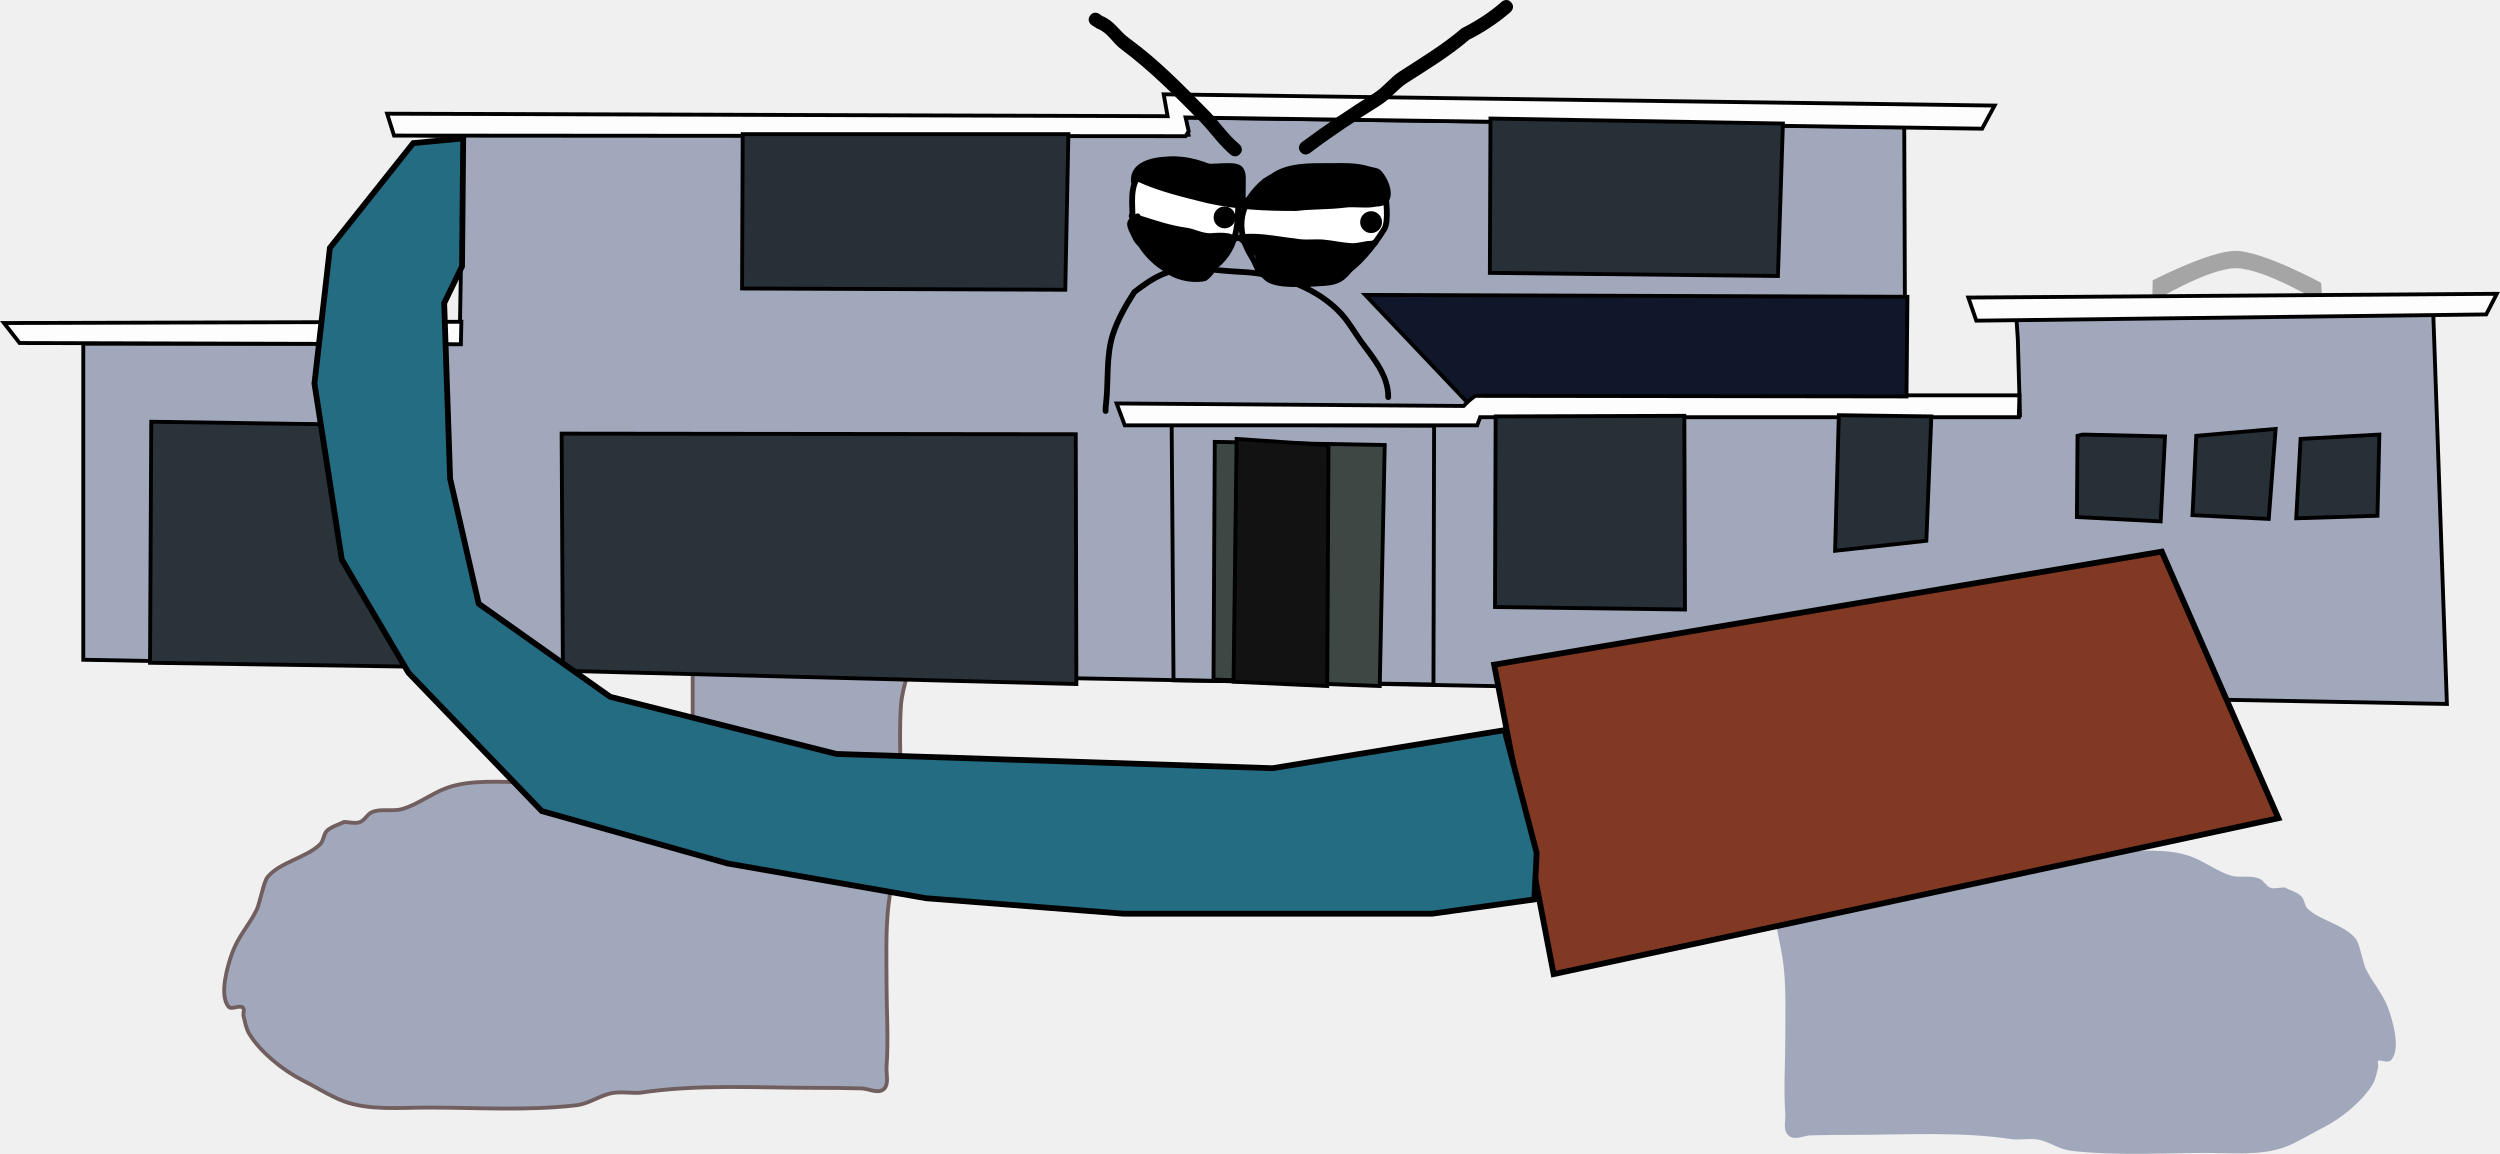
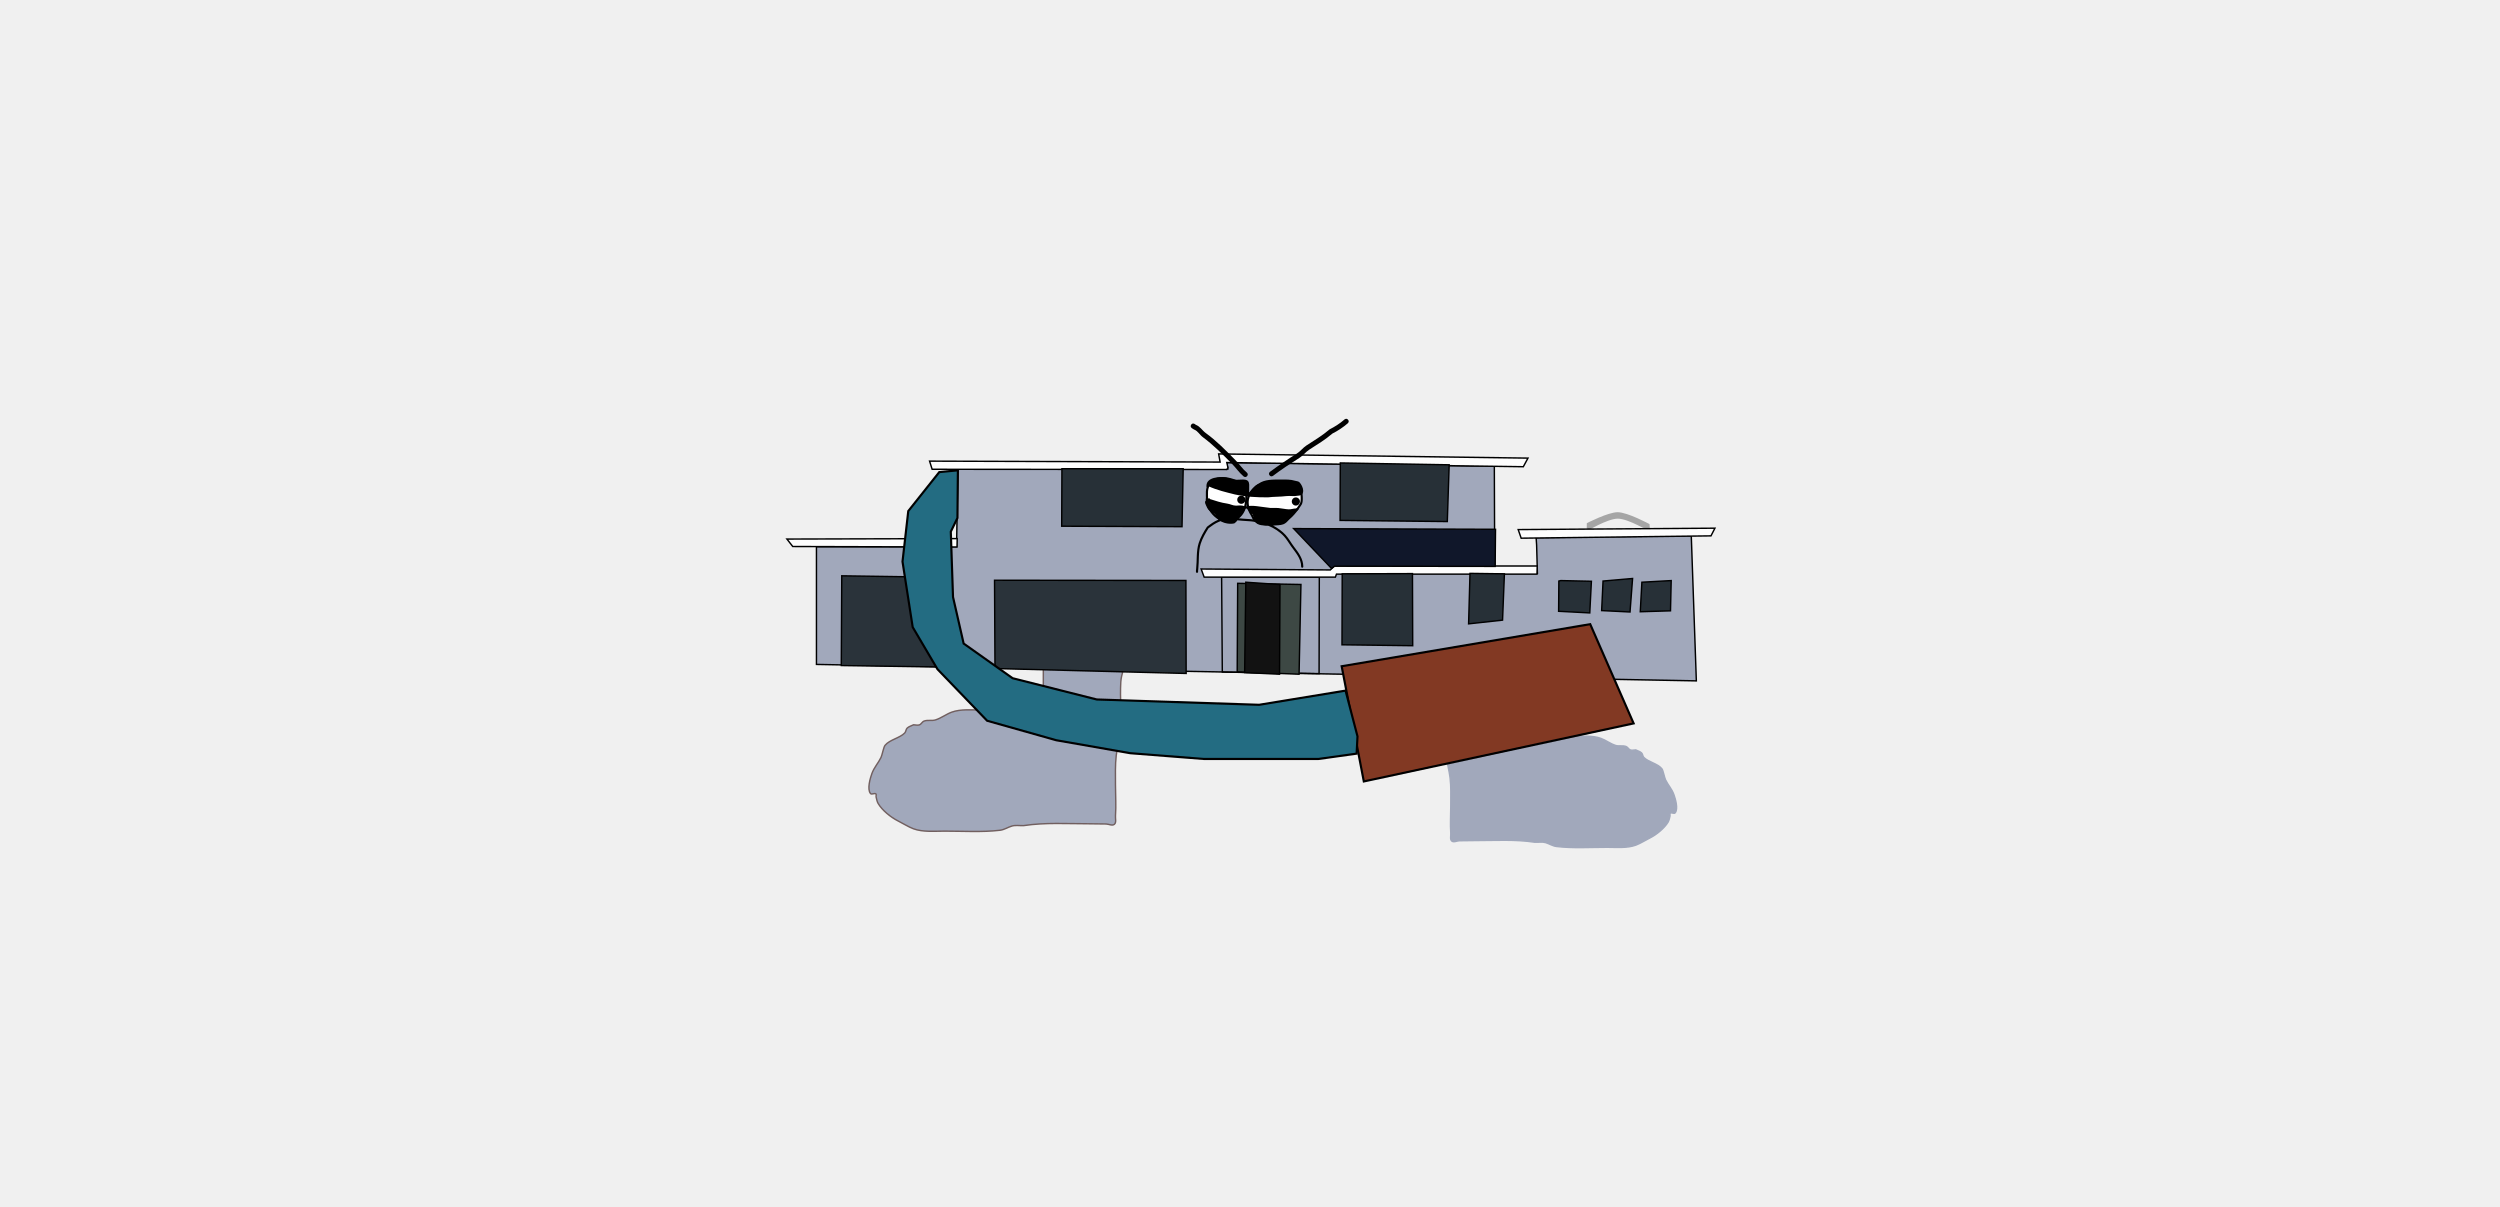
- <svg xmlns="http://www.w3.org/2000/svg" version="1.1" width="645.171" height="297.648" viewBox="0,0,645.171,297.648">
-   <g transform="translate(2.04403,-52.16844)">
+ <svg xmlns="http://www.w3.org/2000/svg" version="1.1" width="1733.093" height="836.336" viewBox="0,0,1733.093,836.336">
+   <g transform="translate(546.5466,238.1682)">
    <g data-paper-data="{&quot;isPaintingLayer&quot;:true}" stroke-linejoin="miter" stroke-miterlimit="10" stroke-dasharray="" stroke-dashoffset="0" style="mix-blend-mode: normal">
      <path d="M237.85,153.836c0.37,-1.327 -0.18,-2.916 0.526,-4.099c0.764,-1.279 2.422,-1.741 3.545,-2.72c0.511,-0.446 1.929,-1.207 1.335,-1.536c-0.778,-0.431 -1.638,0.765 -2.52,0.88c-1.249,0.163 -2.535,0.246 -3.84,0.28c-0.252,4.227 -2.333,6.865 -3.167,10.982c-0.143,0.704 -0.256,1.427 -0.345,2.164c1.899,-1.957 3.713,-3.252 4.465,-5.951zM233.529,178.16c0,13.284 0,26.569 0,39.853c-0.036,5.961 -2.752,10.75 -3.101,16.634c-0.668,11.27 0.653,22.733 -0.298,33.962c-0.477,5.633 -2.187,11.173 -2.849,16.788c-0.811,6.885 -0.536,13.886 -0.536,20.801c0,6.998 0.518,14.222 0,21.199c-0.146,1.963 0.735,4.565 -0.75,5.857c-1.446,1.258 -3.831,-0.149 -5.748,-0.204c-3.91,-0.111 -7.822,-0.142 -11.733,-0.142c-15.113,0 -30.537,-1.009 -45.483,1.279c-2.697,0.118 -5.504,-0.471 -8.093,0.293c-2.785,0.822 -5.326,2.576 -8.21,2.914c-12.596,1.478 -25.72,0.601 -38.38,0.601c-6.907,0 -15.084,0.805 -21.676,-1.625c-3.354,-1.237 -7.635,-3.935 -10.938,-5.583c-4.706,-2.394 -10.693,-7.192 -13.478,-11.88c-0.808,-1.359 -1.06,-2.985 -1.445,-4.518c-0.183,-0.732 0.385,-1.846 -0.253,-2.248c-1.024,-0.647 -2.853,0.726 -3.63,-0.205c-2.521,-3.023 -0.134,-10.827 0.956,-13.839c1.581,-4.371 4.363,-7.132 6.329,-11.18c0.788,-1.621 1.768,-7.134 2.776,-8.38c3.175,-3.927 10.308,-5.077 13.666,-8.588c0.879,-0.919 0.78,-2.544 1.712,-3.408c1.21,-1.122 2.936,-1.507 4.404,-2.26c1.342,0.021 2.759,0.508 4.025,0.063c1.303,-0.459 1.931,-2.106 3.215,-2.613c2.47,-0.974 5.389,-0.026 7.924,-0.816c3.926,-1.224 7.498,-4.008 11.271,-5.388c6.254,-2.288 14.148,-1.478 20.688,-1.478c11.871,0 23.742,0 35.614,0c2.175,0 4.637,1.41 6.517,0.317c1.21,-0.704 0.692,-5.677 0.691,-5.828c-0.03,-4.239 0,-8.48 0,-12.719c0,-18.655 0,-37.31 0,-55.964c0,-5.43 1.42,-12.931 0.057,-18.168c-0.697,-2.679 -1.735,-5.35 -1.753,-8.119c-0.009,-1.371 -0.115,-9.138 0.502,-9.85c2.167,-2.501 10.404,-1.57 13.468,-1.597c11.876,-0.105 23.758,-0 35.634,-0c5.289,0 10.841,-0.455 16.111,0c2.001,0.173 4.896,-0.823 5.959,0.88c1.173,1.879 -0.317,4.547 -1.346,6.508c-0.622,1.184 -2.573,1.175 -3.281,2.31c-0.561,0.9 0.162,2.161 -0.142,3.177c-1.142,3.827 -2.162,4.19 -4.819,6.72l-0.199,3.093c0,0 -0.219,2.108 -2.328,1.889c-0.742,-0.077 -1.196,-0.388 -1.472,-0.759c0.045,4.157 0.42,8.428 0.42,12.218z" data-paper-data="{&quot;index&quot;:null}" fill="#a1a8bb" fill-rule="nonzero" stroke="#715f5f" stroke-width="1" stroke-linecap="butt" />
      <path d="M453.104,185.977c-0.081,-0.676 -0.185,-1.337 -0.316,-1.982c-0.764,-3.77 -2.67,-6.187 -2.901,-10.058c-1.196,-0.031 -2.373,-0.107 -3.517,-0.256c-0.808,-0.105 -1.595,-1.201 -2.308,-0.806c-0.544,0.301 0.755,0.998 1.223,1.407c1.028,0.897 2.547,1.32 3.247,2.492c0.647,1.083 0.143,2.539 0.482,3.754c0.689,2.472 2.35,3.659 4.09,5.451zM453.356,191.613c-0.253,0.34 -0.669,0.625 -1.348,0.695c-1.931,0.201 -2.132,-1.73 -2.132,-1.73l-0.182,-2.833c-2.433,-2.317 -3.368,-2.65 -4.413,-6.155c-0.278,-0.93 0.384,-2.086 -0.13,-2.91c-0.648,-1.039 -2.436,-1.031 -3.005,-2.116c-0.943,-1.797 -2.307,-4.24 -1.233,-5.961c0.974,-1.56 3.626,-0.648 5.458,-0.806c4.827,-0.417 9.912,0 14.756,0c10.878,0 21.76,-0.096 32.638,0c2.806,0.025 10.351,-0.828 12.335,1.463c0.565,0.652 0.468,7.766 0.46,9.021c-0.016,2.536 -0.966,4.982 -1.605,7.436c-1.249,4.796 0.052,11.667 0.052,16.64c0,17.086 0,34.172 0,51.258c0,3.883 0.028,7.767 0,11.65c-0.001,0.139 -0.476,4.694 0.632,5.338c1.722,1.001 3.977,-0.29 5.969,-0.29c10.873,0 21.746,0 32.619,0c5.99,0 13.22,-0.742 18.948,1.353c3.456,1.264 6.728,3.814 10.324,4.935c2.322,0.724 4.995,-0.144 7.258,0.748c1.177,0.464 1.752,1.973 2.945,2.393c1.159,0.408 2.458,-0.038 3.687,-0.058c1.344,0.69 2.925,1.043 4.033,2.07c0.854,0.792 0.763,2.28 1.568,3.122c3.075,3.216 9.609,4.269 12.517,7.866c0.923,1.141 1.821,6.19 2.542,7.675c1.801,3.708 4.348,6.236 5.797,10.24c0.998,2.759 3.185,9.907 0.875,12.676c-0.711,0.852 -2.386,-0.405 -3.325,0.188c-0.584,0.369 -0.063,1.389 -0.231,2.059c-0.352,1.405 -0.583,2.893 -1.323,4.138c-2.551,4.294 -8.034,8.688 -12.345,10.881c-3.025,1.509 -6.946,3.98 -10.018,5.113c-6.037,2.226 -13.527,1.488 -19.853,1.488c-11.595,-0 -23.615,0.803 -35.152,-0.551c-2.642,-0.31 -4.969,-1.916 -7.52,-2.669c-2.371,-0.7 -4.942,-0.16 -7.413,-0.268c-13.689,-2.096 -27.817,-1.171 -41.658,-1.172c-3.582,-0 -7.165,0.029 -10.747,0.13c-1.755,0.05 -3.94,1.339 -5.264,0.187c-1.36,-1.183 -0.553,-3.567 -0.687,-5.365c-0.474,-6.39 0,-13.006 0,-19.416c0,-6.334 0.251,-12.746 -0.491,-19.052c-0.606,-5.143 -2.172,-10.217 -2.609,-15.376c-0.871,-10.285 0.339,-20.784 -0.273,-31.106c-0.319,-5.39 -2.807,-9.776 -2.84,-15.236c0,-12.167 0,-24.335 0,-36.502c0,-3.471 0.343,-7.383 0.384,-11.19z" data-paper-data="{&quot;index&quot;:null}" fill="#a1a8bb" fill-rule="nonzero" stroke="#a1a8bb" stroke-width="1" stroke-linecap="butt" />
      <path d="M415.56,129.591v0.715h-0.715z" data-paper-data="{&quot;index&quot;:null}" fill="#000000" fill-rule="nonzero" stroke="none" stroke-width="1" stroke-linecap="butt" opacity="0.966" />
-       <path d="M447.988,141.037h-0.715z" data-paper-data="{&quot;index&quot;:null}" fill="#000000" fill-rule="nonzero" stroke="none" stroke-width="1" stroke-linecap="butt" opacity="0.966" />
+       <path d="M447.273,141.037h0.715z" data-paper-data="{&quot;index&quot;:null}" fill="#000000" fill-rule="nonzero" stroke="none" stroke-width="1" stroke-linecap="butt" opacity="0.966" />
      <path d="M479.463,240.23l2.146,0.477l-0.477,1.669l-1.311,0.477l-0.835,-1.311z" data-paper-data="{&quot;index&quot;:null}" fill="#fe00ff" fill-rule="evenodd" stroke="none" stroke-width="1" stroke-linecap="butt" opacity="0.004" />
      <path d="M553.39,130.143l0.104,-5.627c0,0 14.716,-7.607 21.363,-7.607c6.887,0 22.093,8.233 22.093,8.233l0.417,5.419c0,0 -14.975,-9.171 -22.405,-9.171c-7.222,0 -21.572,8.754 -21.572,8.754z" data-paper-data="{&quot;index&quot;:null}" fill="#a5a5a5" fill-rule="nonzero" stroke="#000000" stroke-width="0" stroke-linecap="butt" />
      <path d="M19.449,222.43v-81.571h97.125l0.899,-53.436l-17.697,-0.553l180.562,0.138l24.333,-0.069l-0.83,-4.424l185.54,2.489l0.277,74.313h29.587l-0.553,-19.632l-0.346,-5.115l107.563,-1.383l3.516,100.65z" data-paper-data="{&quot;index&quot;:null}" fill="#a1a8bb" fill-rule="nonzero" stroke="#000000" stroke-width="1" stroke-linecap="round" />
      <path d="M36.672,223.211l0.323,-62.204l66.437,0.968l1.29,62.244z" data-paper-data="{&quot;index&quot;:null}" fill="#2a333a" fill-rule="nonzero" stroke="#000000" stroke-width="1" stroke-linecap="round" />
      <path d="M143.221,226.154l-0.323,-62.083l132.672,0.161l0.161,64.461l-131.503,-3.386z" data-paper-data="{&quot;index&quot;:null}" fill="#2a333a" fill-rule="nonzero" stroke="#000000" stroke-width="1" stroke-linecap="round" />
      <path d="M300.807,227.727l-0.484,-66.034l67.727,0.323l-0.161,66.8z" data-paper-data="{&quot;index&quot;:null}" fill="none" fill-rule="nonzero" stroke="#000000" stroke-width="1" stroke-linecap="round" />
      <path d="M311.127,227.525l0.323,-61.317l43.861,0.806l-1.29,62.204z" data-paper-data="{&quot;index&quot;:null}" fill="#3d4844" fill-rule="nonzero" stroke="#000000" stroke-width="1" stroke-linecap="round" />
      <path d="M316.287,228.089l0.806,-62.647l23.704,1.613l-0.323,62.164z" data-paper-data="{&quot;index&quot;:null}" fill="#121212" fill-rule="nonzero" stroke="#000000" stroke-width="1" stroke-linecap="round" />
      <path d="M379.177,161.935h-90.948l-2.096,-5.644l89.537,0.645l2.741,-2.741h140.695l-0.161,5.644h-139.001z" data-paper-data="{&quot;index&quot;:null}" fill="#fdfdfd" fill-rule="nonzero" stroke="#000000" stroke-width="1" stroke-linecap="round" />
      <path d="M505.923,128.958l136.381,-0.968l-2.741,5.321l-131.584,1.613z" data-paper-data="{&quot;index&quot;:null}" fill="#fdfdfd" fill-rule="nonzero" stroke="#000000" stroke-width="1" stroke-linecap="round" />
      <path d="M304.717,86.024l-0.806,1.29l-204.269,-0.161l-1.774,-5.644l201.407,0.645l-1.008,-5.644l214.428,2.903l-3.225,5.966l-205.559,-2.903z" data-paper-data="{&quot;index&quot;:null}" fill="#fdfdfd" fill-rule="nonzero" stroke="#000000" stroke-width="1" stroke-linecap="round" />
      <path d="M273.676,86.79l-0.806,40.152l-83.409,-0.323l0.161,-39.83z" data-paper-data="{&quot;index&quot;:null}" fill="#273037" fill-rule="nonzero" stroke="#000000" stroke-width="1" stroke-linecap="round" />
      <path d="M458.07,84.049l-1.29,39.346l-74.338,-0.806l0.161,-39.83z" data-paper-data="{&quot;index&quot;:null}" fill="#273037" fill-rule="nonzero" stroke="#000000" stroke-width="1" stroke-linecap="round" />
      <path d="M489.958,154.477l-111.306,-0.161l-2.096,1.613l-26.284,-27.655l139.929,0.484z" data-paper-data="{&quot;index&quot;:null}" fill="#10172a" fill-rule="nonzero" stroke="#000000" stroke-width="1" stroke-linecap="round" />
      <path d="M535.392,164.313l21.286,0.484l-1.129,21.931l-21.608,-1.129l0.161,-20.963z" data-paper-data="{&quot;index&quot;:null}" fill="#273037" fill-rule="nonzero" stroke="#000000" stroke-width="1" stroke-linecap="round" />
      <path d="M585.22,162.862l-1.774,23.221l-19.673,-0.968l0.968,-20.479z" data-paper-data="{&quot;index&quot;:null}" fill="#273037" fill-rule="nonzero" stroke="#000000" stroke-width="1" stroke-linecap="round" />
      <path d="M611.988,164.313l-0.484,20.963l-20.963,0.645l1.129,-20.479z" data-paper-data="{&quot;index&quot;:null}" fill="#273037" fill-rule="nonzero" stroke="#000000" stroke-width="1" stroke-linecap="round" />
      <path d="M496.368,159.637l-1.29,32.09l-23.543,2.58l0.968,-34.992z" data-paper-data="{&quot;index&quot;:null}" fill="#273037" fill-rule="nonzero" stroke="#000000" stroke-width="1" stroke-linecap="round" />
      <path d="M432.632,159.476l0.161,49.989l-49.021,-0.645l0.161,-49.183z" data-paper-data="{&quot;index&quot;:null}" fill="#273037" fill-rule="nonzero" stroke="#000000" stroke-width="1" stroke-linecap="round" />
      <path d="M116.896,141.012l-113.886,-0.323l-4.031,-5.16l118.038,-0.323z" data-paper-data="{&quot;index&quot;:null}" fill="#fdfdfd" fill-rule="nonzero" stroke="#000000" stroke-width="1" stroke-linecap="round" />
      <path d="M321.095,118.643c-4.801,-7.551 -3.124,-14.425 3.376,-19.79c0.078,-0.031 0.122,-0.054 0.122,-0.054l1.23,-0.76c5.954,-0.862 13.115,-1.877 19.109,-1.022c3.465,0.494 7.102,2.475 10.461,3.691c0.218,3.107 1.061,8.53 -0.237,10.63c-2.484,4.019 -6.972,9.837 -11.265,11.874c-5.362,2.14 -14.239,3.426 -19.599,0.134c-2.103,-1.292 -1.925,-2.703 -3.197,-4.703z" data-paper-data="{&quot;noHover&quot;:false,&quot;origItem&quot;:[&quot;Path&quot;,{&quot;applyMatrix&quot;:true,&quot;segments&quot;:[[[289.194,131.60388],[0,0],[0.61847,0.97267]],[[290.73983,133.87831],[-1.02306,-0.6283],[2.60738,1.60128]],[[300.21264,133.80412],[-2.60801,1.0407],[2.08825,-0.99077]],[[305.66653,128.07122],[-1.20826,1.95486],[0.63133,-1.02146]],[[305.78825,122.92616],[0.10594,1.5115],[-1.63383,-0.59116]],[[300.71919,121.15003],[1.68523,0.24023],[-2.91559,-0.41565]],[[291.48142,121.64145],[2.89631,-0.41929],[0,0]],[290.88616,122.00818],[[290.82704,122.03403],[0.03793,-0.01525],[-3.16173,2.6095]],[[289.194,131.60385],[-2.33531,-3.67269],[0,0]]],&quot;closed&quot;:true,&quot;fillColor&quot;:[0,0,0,1]}],&quot;index&quot;:null}" fill="#ffffff" fill-rule="nonzero" stroke="#000000" stroke-width="1.5" stroke-linecap="butt" />
      <path d="M317.757,100.19c-0.24,0.528 -0.238,1.037 -0.238,1.037l0.002,0.894c0,7.747 0.107,14.645 -7.124,19.661c-8.372,5.808 -20.321,-4.814 -20.175,-13.397c0,-3.881 -0.753,-7.875 1.777,-11.145c5.79,-7.484 19.562,-3.077 25.758,2.951z" data-paper-data="{&quot;noHover&quot;:false,&quot;origItem&quot;:[&quot;Path&quot;,{&quot;applyMatrix&quot;:true,&quot;segments&quot;:[[[273.13308,120.85315],[0,0],[-3.35674,-3.26583]],[[259.25756,119.26315],[3.13711,-4.05461],[-1.37074,1.77164]],[[258.30818,125.26701],[0,-2.1024],[-0.0792,4.65011]],[[269.16696,132.48038],[-4.53579,3.14676],[3.9174,-2.71774]],[[273.0029,121.89445],[0,4.1973],[0,0]],[273.0029,121.41265],[[273.13308,120.85314],[-0.13018,0.28622],[0,0]]],&quot;closed&quot;:true,&quot;fillColor&quot;:[0,0,0,1]}],&quot;index&quot;:null}" fill="#ffffff" fill-rule="nonzero" stroke="#000000" stroke-width="1.5" stroke-linecap="butt" />
      <path d="M311.154,108.275c0,-1.559 1.264,-2.823 2.823,-2.823c1.559,0 2.823,1.264 2.823,2.823c0,1.559 -1.264,2.823 -2.823,2.823c-1.559,0 -2.823,-1.264 -2.823,-2.823z" data-paper-data="{&quot;index&quot;:null}" fill="#000000" fill-rule="nonzero" stroke="none" stroke-width="1" stroke-linecap="butt" />
      <path d="M348.971,109.496c0,-1.559 1.264,-2.823 2.823,-2.823c1.559,0 2.823,1.264 2.823,2.823c0,1.559 -1.264,2.823 -2.823,2.823c-1.559,0 -2.823,-1.264 -2.823,-2.823z" data-paper-data="{&quot;index&quot;:null}" fill="#000000" fill-rule="nonzero" stroke="none" stroke-width="1" stroke-linecap="butt" />
      <path d="M279.234,56.242c0.969,-1.453 2.422,-0.484 2.422,-0.484l0.728,0.53c3.288,1.343 4.301,3.837 7.024,5.804c7.406,5.349 13.991,12.127 20.466,18.692c2.755,2.793 4.905,6.142 7.907,8.616c0,0 1.342,1.118 0.224,2.46c-1.118,1.342 -2.46,0.224 -2.46,0.224c-3.09,-2.601 -5.308,-5.959 -8.16,-8.848c-6.375,-6.46 -12.842,-12.976 -20.05,-18.331c-2.446,-1.818 -3.335,-4.238 -6.248,-5.373l-1.368,-0.867c0,0 -1.453,-0.969 -0.484,-2.422z" data-paper-data="{&quot;index&quot;:null}" fill="#000000" fill-rule="nonzero" stroke="none" stroke-width="1" stroke-linecap="butt" />
      <path d="M387.954,52.798c1.15,1.314 -0.164,2.464 -0.164,2.464l-0.166,0.145c-3.053,2.641 -6.838,5.164 -10.497,6.981c-4.956,4.248 -10.523,7.635 -16.06,11.172c-2.512,1.605 -4.2,4.051 -6.769,5.666c-6.155,3.869 -12.589,8.084 -18.304,12.443c0,0 -1.397,1.048 -2.445,-0.349c-1.048,-1.397 0.349,-2.445 0.349,-2.445c5.882,-4.353 12.257,-8.703 18.539,-12.605c2.543,-1.58 4.198,-3.996 6.684,-5.611c5.522,-3.587 11.102,-6.92 16.074,-11.182c3.514,-1.768 7.224,-4.124 10.129,-6.7l0.166,-0.145c0,0 1.314,-1.15 2.464,0.164z" data-paper-data="{&quot;index&quot;:null}" fill="#000000" fill-rule="nonzero" stroke="none" stroke-width="1" stroke-linecap="butt" />
      <path d="M585.94,263.322l-187.039,40.233l-15.356,-79.853l172.297,-29.177z" fill="#823923" fill-rule="nonzero" stroke="#000000" stroke-width="1.5" stroke-linecap="round" />
      <path d="M394.524,272.305l-0.614,11.978l-26.413,3.686h-79.545l-50.983,-3.993l-51.29,-8.983l-47.912,-13.514l-34.398,-35.703l-17.199,-29.177l-7.064,-45.455l3.993,-35.012l21.499,-27.027l12.899,-1.228l-0.307,33.016l-4.607,9.521l1.536,45.301l7.371,32.248l33.937,24.033l58.354,14.742l112.561,3.686l59.889,-9.828z" fill="#236c82" fill-rule="nonzero" stroke="#000000" stroke-width="1.5" stroke-linecap="round" />
      <path d="M292.191,107.615c0.042,0.07 0.072,0.138 0.092,0.202c3.93,1.244 7.675,2.533 11.849,3.112c2.243,0.311 3.941,1.441 6.223,1.443c1.497,-0.136 3.075,-0.236 4.566,0.01c0.438,0.072 1.129,0.398 1.702,0.5c0.082,0.004 0.169,0.014 0.259,0.029c0.095,0.004 0.185,-0.003 0.266,-0.022c4.665,-1.076 10.237,0.338 15.065,0.821c2.418,0.534 4.961,0.07 7.433,0.302c2.369,0.222 4.71,0.794 7.1,0.918c1.659,0.086 3.371,-0.612 5.065,-0.605l0.818,-0.273c0.079,-0.029 0.165,-0.044 0.254,-0.044c0.414,0 0.75,0.336 0.75,0.75c0,0.23 -0.103,0.435 -0.266,0.573l-0.713,0.611l-0.131,-0.153c-1.003,1.134 -2.197,1.986 -3.25,3.225c-1.903,2.239 -3.254,5.172 -6.174,6.281c-2.154,0.818 -4.488,0.634 -6.767,0.862c-0.128,0 -0.262,0.001 -0.401,0.003c3.286,1.689 6.276,3.844 8.692,6.464c2.284,2.5 3.881,5.593 5.947,8.282c3.091,4.024 6.373,8.378 6.397,13.742c0,0 0,0.75 -0.75,0.75c-0.75,0 -0.75,-0.75 -0.75,-0.75c0.029,-5.629 -3.95,-9.81 -6.97,-14.076c-1.631,-2.303 -3.073,-4.862 -4.98,-6.934c-2.917,-3.203 -6.772,-5.669 -10.972,-7.412c-3.043,0.014 -6.529,-0.219 -8.23,-1.805c-0.251,-0.234 -0.467,-0.486 -0.655,-0.754c-1.863,-0.323 -3.714,-0.517 -5.51,-0.583c-2.11,-0.078 -4.46,-0.34 -6.87,-0.544c-0.542,0.796 -1.202,1.515 -2.133,2.124c-2.852,0.669 -6.711,0.109 -9.493,-1.548c-0.38,0.118 -0.752,0.251 -1.116,0.401c-2.684,1.104 -4.983,2.79 -7.285,4.52c-2.076,3.288 -4.234,7.007 -5.409,10.726c-1.751,5.546 -1.07,11.9 -1.7,17.605c-0.039,0.345 -0.077,0.69 -0.116,1.034l0.001,0.815c0,0 -0.005,0.747 -0.75,0.75c-0.75,0 -0.75,-0.75 -0.75,-0.75l0.001,-0.898c0.041,-0.372 0.082,-0.745 0.123,-1.117c0.652,-5.82 -0.029,-12.267 1.772,-17.926c1.245,-3.913 3.489,-7.829 5.725,-11.255c2.451,-1.903 4.947,-3.725 7.845,-4.901c0.064,-0.026 0.128,-0.052 0.193,-0.077c-0.03,-0.027 -0.06,-0.055 -0.09,-0.083c-0.888,-0.829 -1.278,-2.062 -1.942,-2.982c-1.684,-2.332 -4.382,-2.193 -5.798,-5.025c-1.05,-2.36 -2.349,-3.949 -0.82,-5.472c-0.181,-0.135 -0.369,-0.382 -0.244,-0.798c0.216,-0.718 0.934,-0.503 0.934,-0.503c0.273,0.082 0.545,0.165 0.816,0.249l0.118,-0.071c0,0 0.643,-0.386 1.029,0.257zM321.79,118.169c-0.045,-0.004 -0.089,-0.012 -0.131,-0.024l-0.803,-0.201l0.02,-0.078c-0.127,-0.024 -0.25,-0.062 -0.368,-0.119c-0.565,-0.275 -1.74,-2.826 -2.919,-3.411c-0.08,0.013 -0.159,0.026 -0.238,0.04c-0.25,0.044 -0.509,0.067 -0.775,0.073c-0.246,0.279 -0.243,0.752 -0.436,1.023c-0.865,1.214 -2.109,1.986 -2.843,3.339c-0.435,0.802 -0.8,1.582 -1.187,2.319c2.125,0.18 4.194,0.384 6.096,0.454c1.52,0.056 3.073,0.2 4.635,0.432c-0.435,-1.239 -0.64,-2.603 -1.05,-3.849zM283.279,158.966l0.005,-0c-0.002,0 -0.003,0 -0.005,0z" fill="#000000" fill-rule="nonzero" stroke="none" stroke-width="0.5" stroke-linecap="butt" />
      <path d="M290.559,99.767c-0.75,0 -0.75,-0.75 -0.75,-0.75v-0.428c0.06,-6.028 9.162,-6.503 13.574,-5.736c1.091,0.19 1.797,0.735 2.922,0.87c2.943,1.156 5.487,0.539 8.52,0.547c1.256,0.003 2.929,0.01 3.854,1.12c1.056,1.268 0.75,3.533 0.75,5.054c0,0.031 0.005,2.593 -0.014,2.711c-0.005,0.03 -0.012,0.066 -0.023,0.105c0.157,-0.117 0.318,-0.206 0.382,-0.257c2.175,-1.799 3.863,-4.163 6.145,-5.858c4.156,-3.087 10.272,-2.875 15.169,-2.875c3.666,0 6.822,-0.2 10.356,0.89c0.944,0.291 2.137,0.269 2.871,1.035c2.65,2.768 4.532,9.21 -1.155,9.276c-2.69,0.598 -5.413,-0.062 -8.114,0.283c-4.166,0.532 -8.425,0.338 -12.618,0.862c-7.964,0.009 -15.175,-0.323 -22.914,-2.017c-6.033,-1.516 -12.526,-3.002 -18.204,-5.668v0.085c0,0 0,0.75 -0.75,0.75z" fill="#000000" fill-rule="nonzero" stroke="none" stroke-width="0.5" stroke-linecap="butt" />
+       <path d="M-546.547,598.168v-836.336h1733.093v836.336z" fill="none" fill-rule="nonzero" stroke="#f00000" stroke-width="0" stroke-linecap="butt" />
    </g>
  </g>
</svg>
